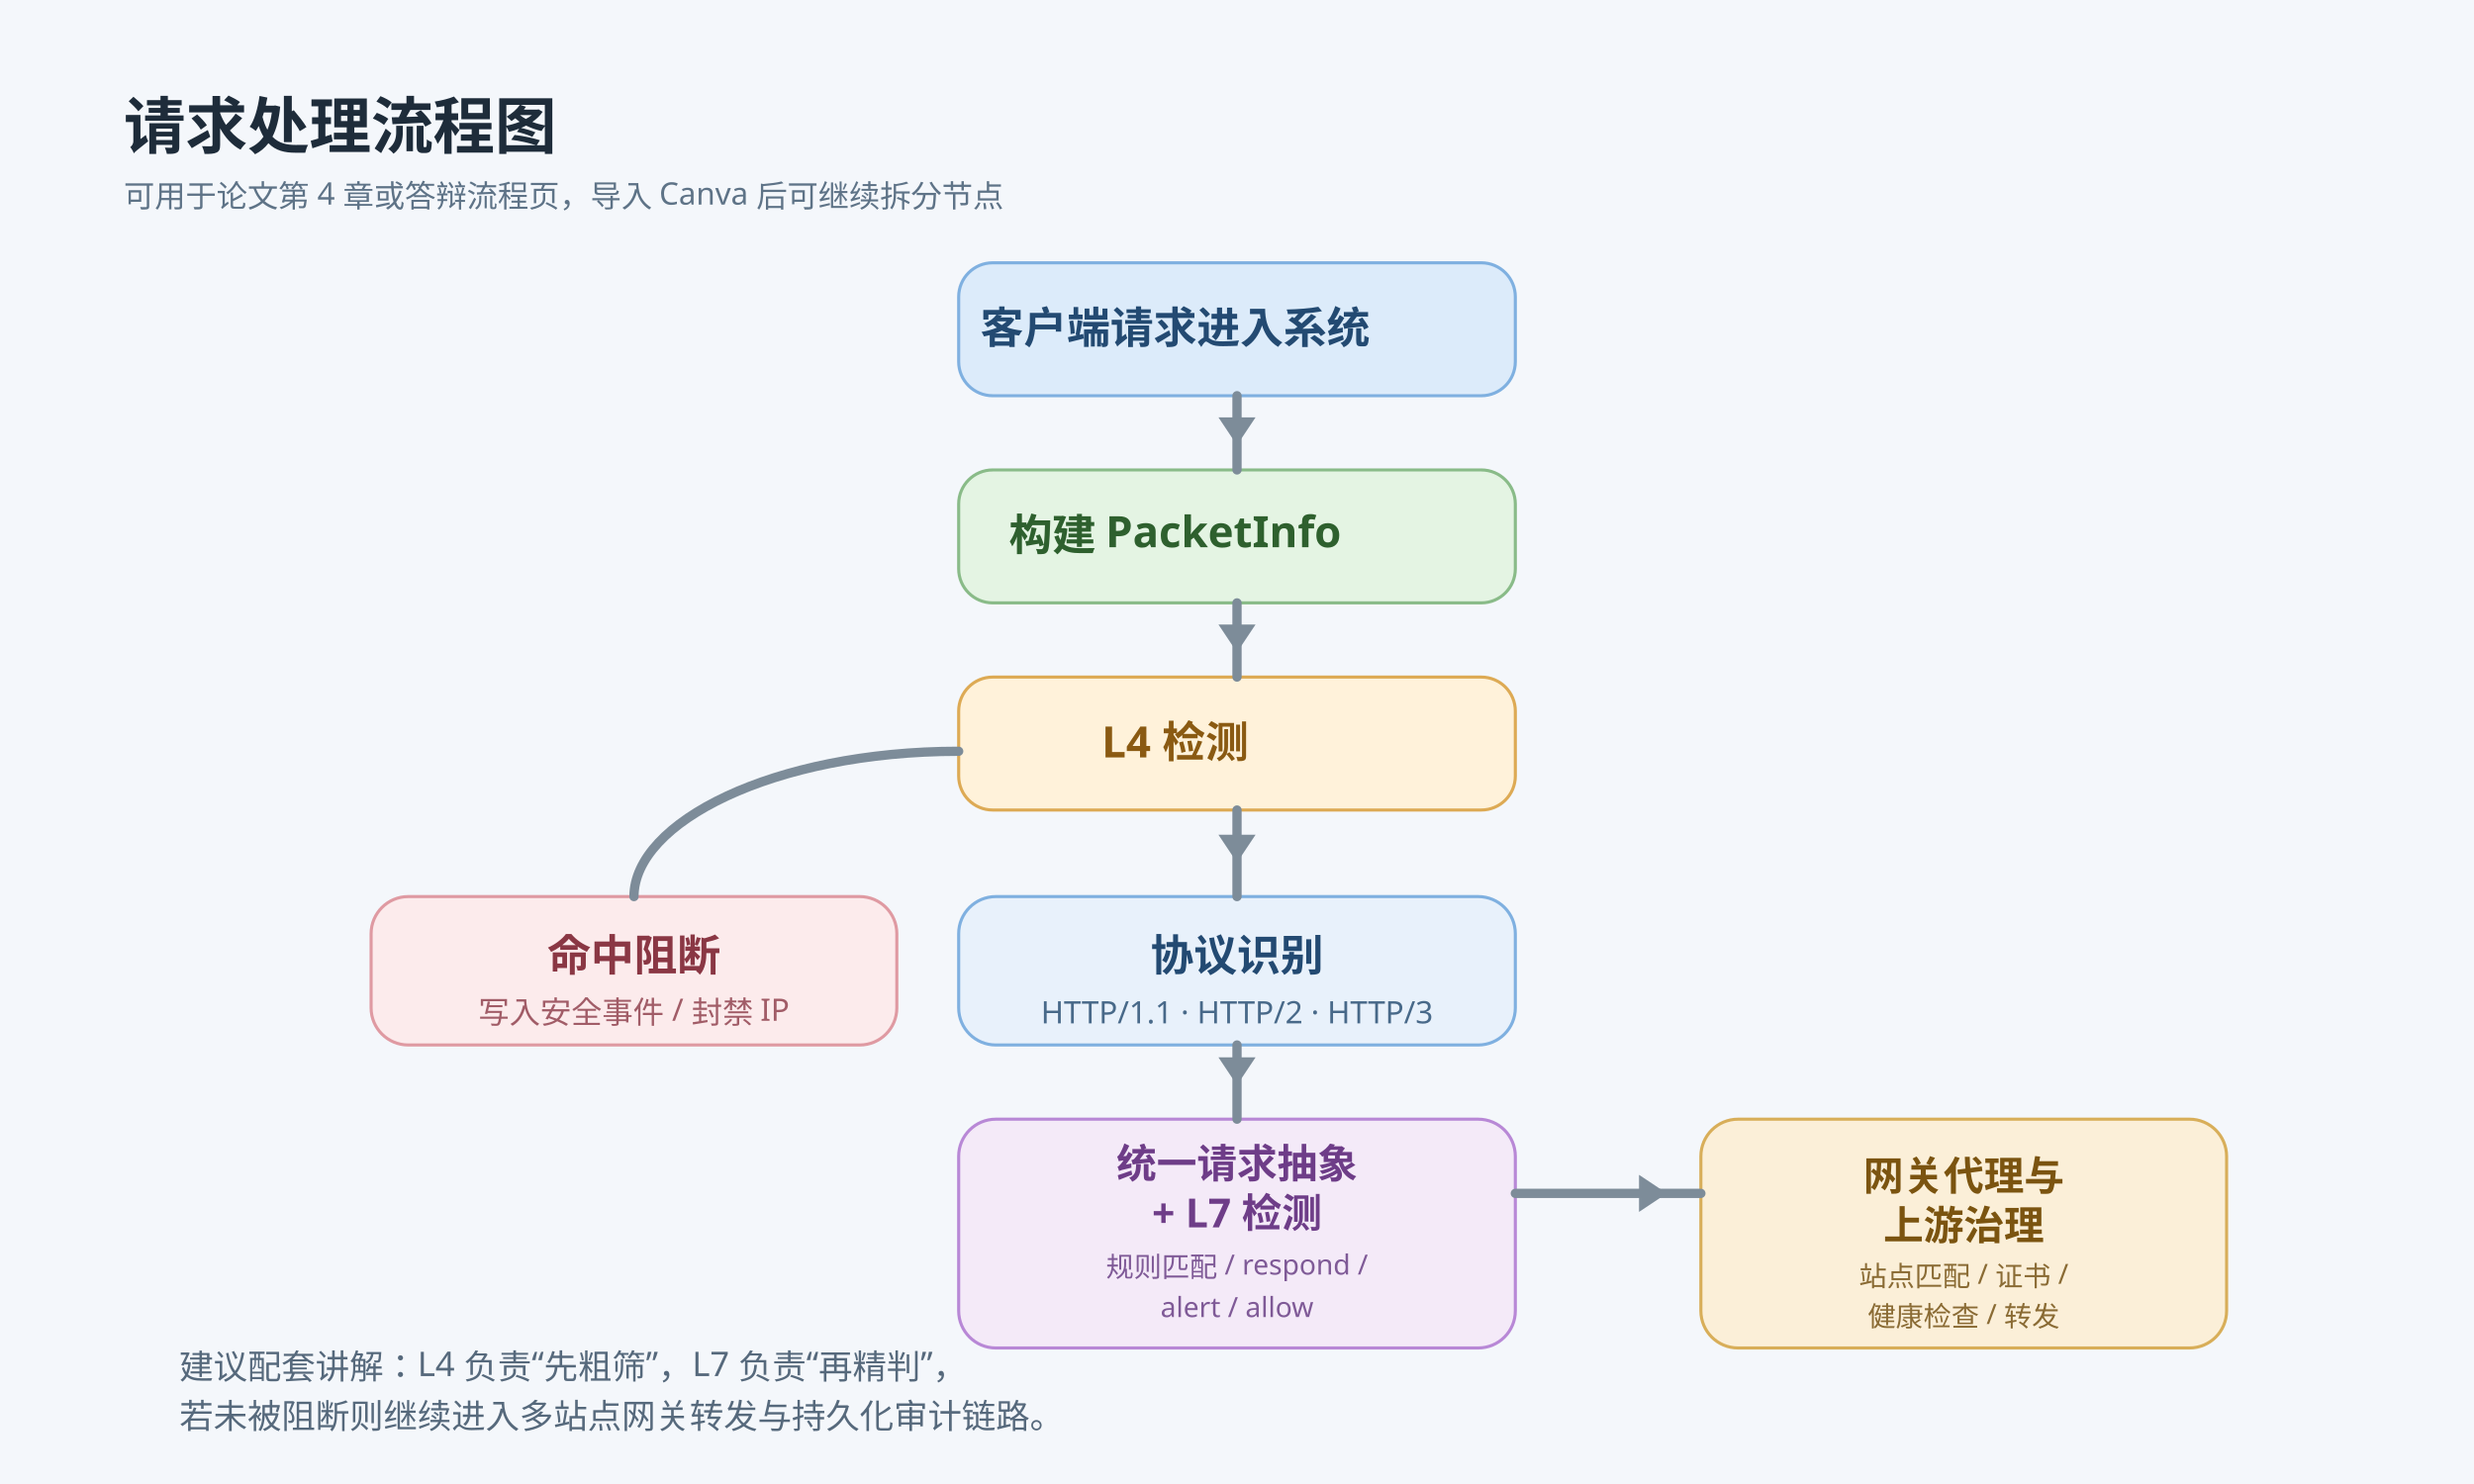
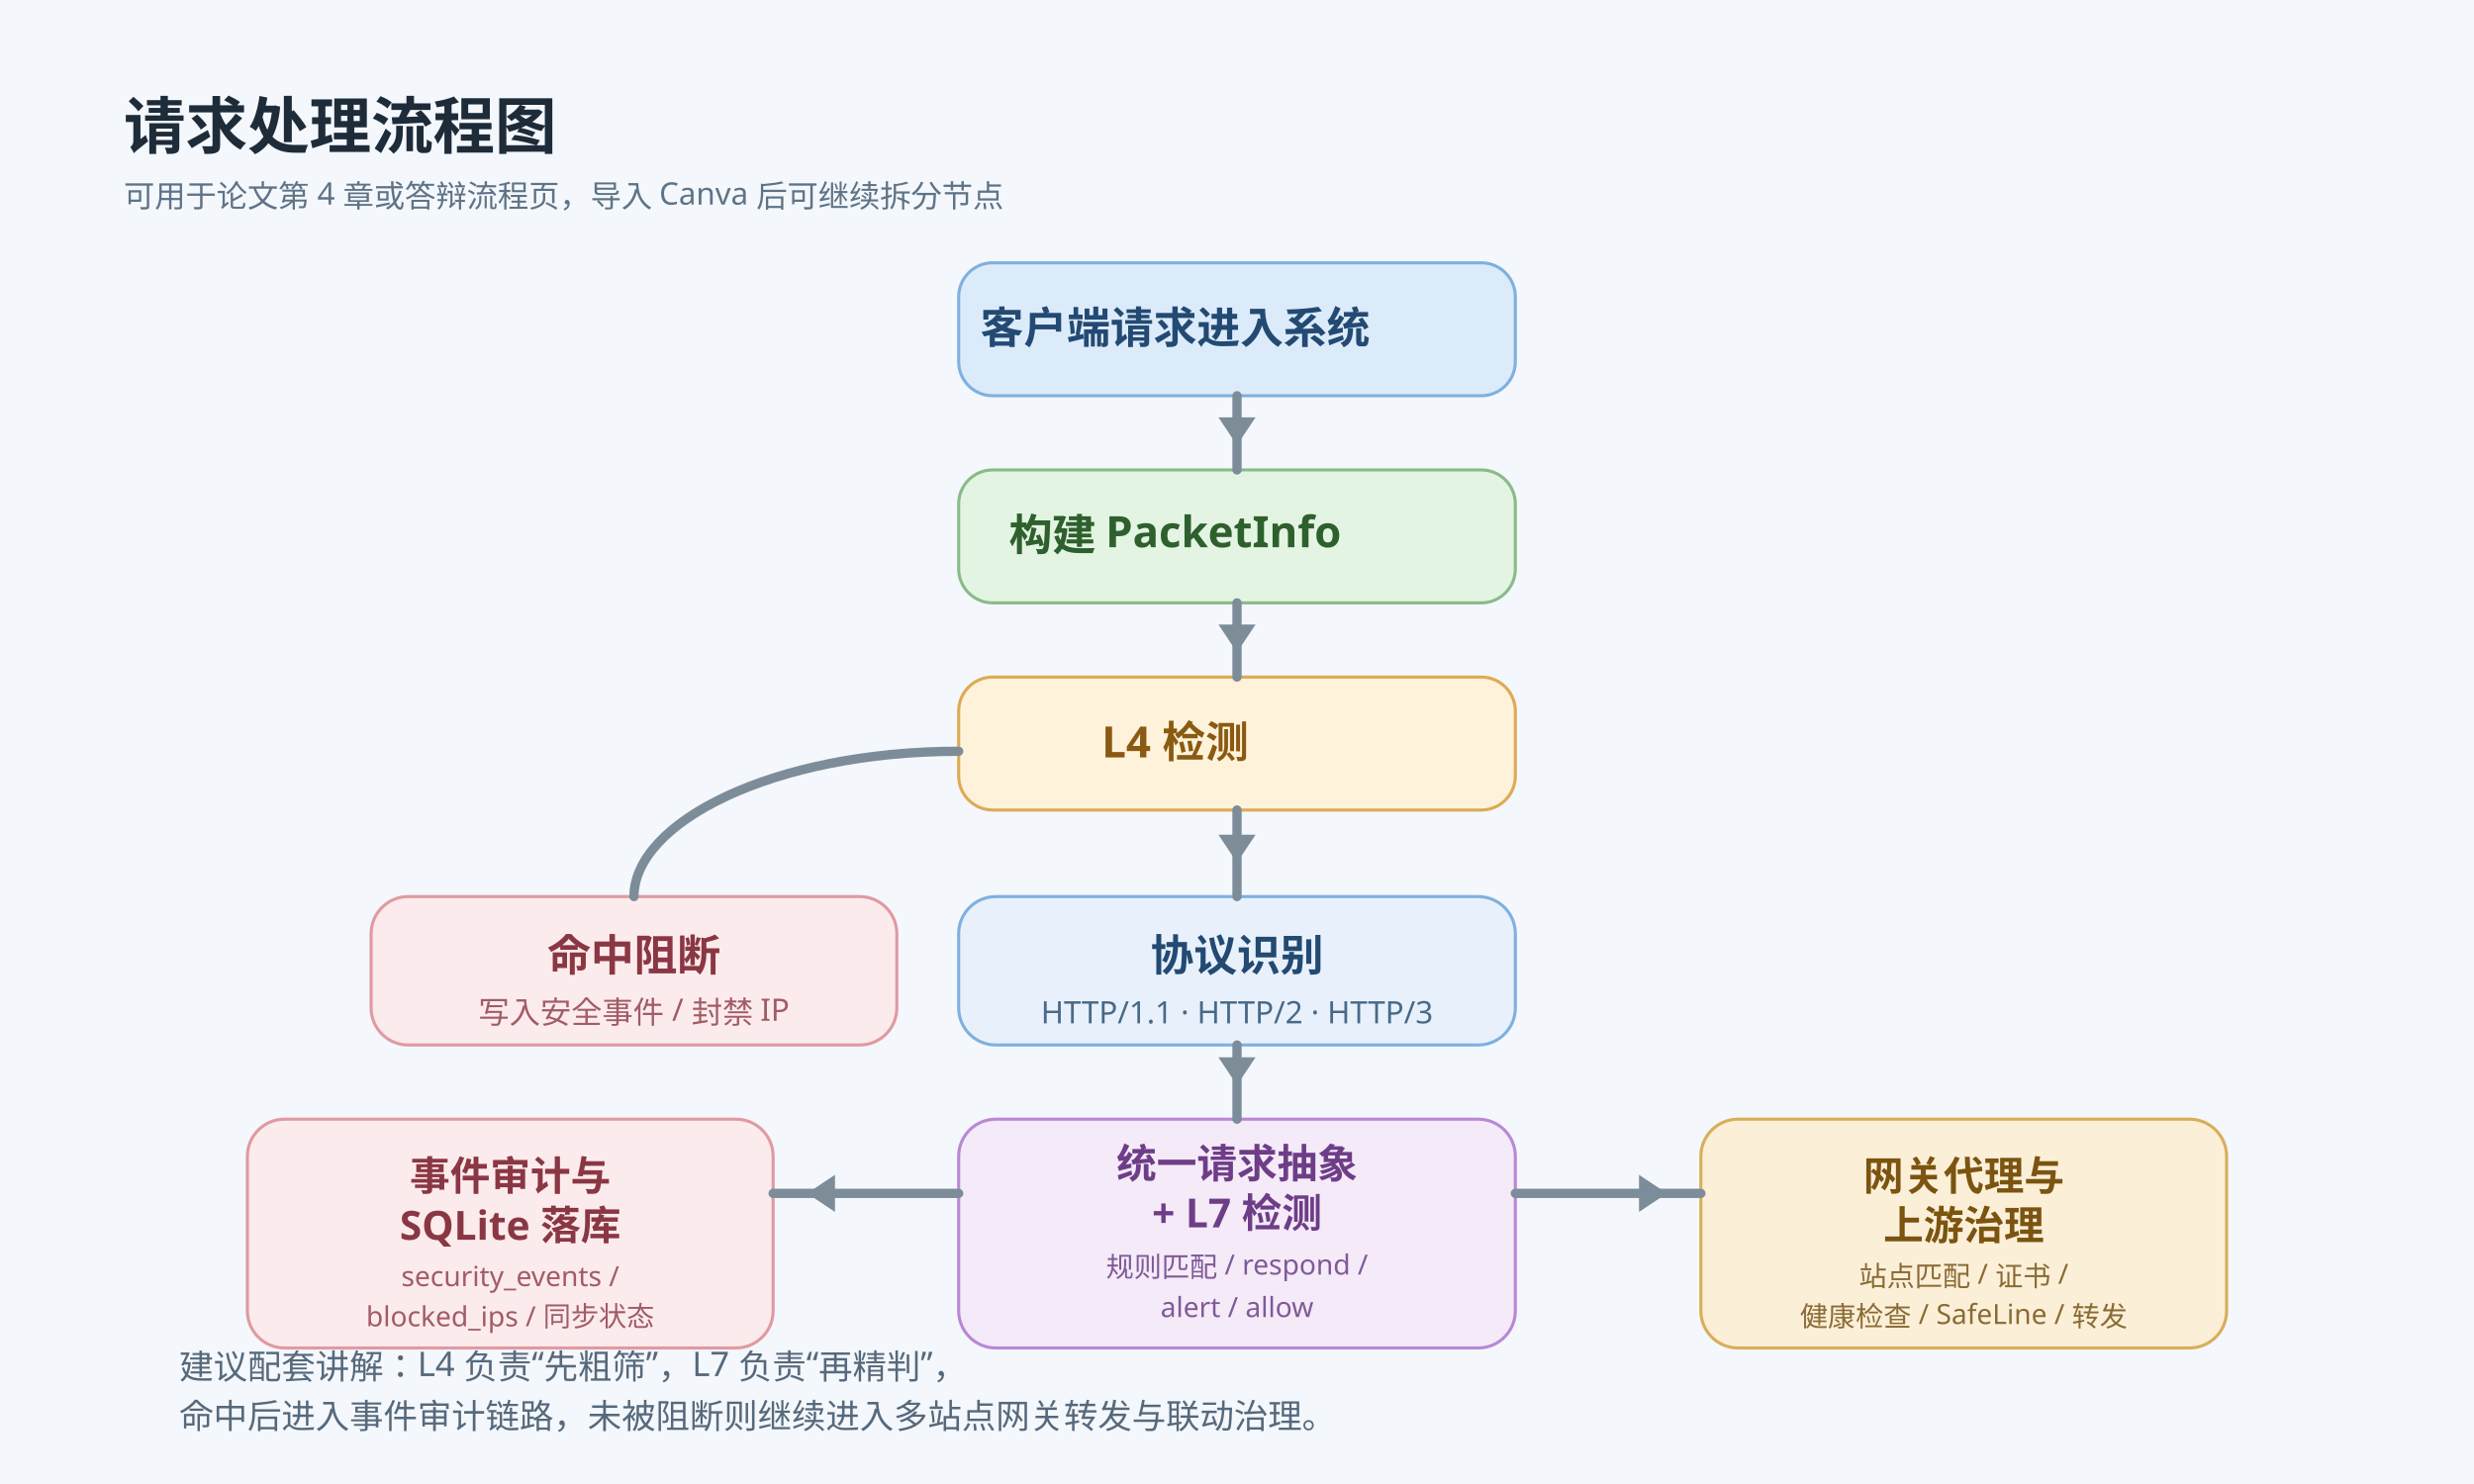
<svg xmlns="http://www.w3.org/2000/svg" width="1600" height="960" viewBox="0 0 1600 960" fill="none">
  <rect width="1600" height="960" fill="#F4F7FB" />
  <text x="80" y="96" fill="#1E2C3A" font-family="PingFang SC, Microsoft YaHei, sans-serif" font-size="40" font-weight="700">请求处理流程图</text>
  <text x="80" y="134" fill="#5E7387" font-family="PingFang SC, Microsoft YaHei, sans-serif" font-size="20">可用于论文第 4 章或答辩流程页，导入 Canva 后可继续拆分节点</text>
  <g font-family="PingFang SC, Microsoft YaHei, sans-serif">
    <rect x="620" y="170" width="360" height="86" rx="22" fill="#DCEBFA" stroke="#7FB0E0" stroke-width="2" />
    <text x="760" y="222" text-anchor="middle" fill="#234A72" font-size="28" font-weight="700">客户端请求进入系统</text>
    <rect x="620" y="304" width="360" height="86" rx="22" fill="#E4F4E3" stroke="#89BB88" stroke-width="2" />
    <text x="760" y="356" text-anchor="middle" fill="#2E602E" font-size="28" font-weight="700">构建 PacketInfo</text>
    <rect x="620" y="438" width="360" height="86" rx="22" fill="#FFF2DA" stroke="#DDAA54" stroke-width="2" />
    <text x="760" y="490" text-anchor="middle" fill="#8A5A12" font-size="28" font-weight="700">L4 检测</text>
    <rect x="240" y="580" width="340" height="96" rx="24" fill="#FCEBEC" stroke="#DF9AA2" stroke-width="2" />
    <text x="410" y="628" text-anchor="middle" fill="#8A3744" font-size="28" font-weight="700">命中阻断</text>
    <text x="410" y="662" text-anchor="middle" fill="#A15C67" font-size="20">写入安全事件 / 封禁 IP</text>
    <rect x="620" y="580" width="360" height="96" rx="24" fill="#E8F1FB" stroke="#7FB0E0" stroke-width="2" />
    <text x="800" y="628" text-anchor="middle" fill="#234A72" font-size="28" font-weight="700">协议识别</text>
    <text x="800" y="662" text-anchor="middle" fill="#486989" font-size="20">HTTP/1.1 · HTTP/2 · HTTP/3</text>
    <rect x="620" y="724" width="360" height="148" rx="24" fill="#F4EAF8" stroke="#B888D6" stroke-width="2" />
    <text x="800" y="762" text-anchor="middle" fill="#6E3D88" font-size="26" font-weight="700">统一请求抽象</text>
    <text x="800" y="794" text-anchor="middle" fill="#6E3D88" font-size="26" font-weight="700">+ L7 检测</text>
    <text x="800" y="826" text-anchor="middle" fill="#7F5A97" font-size="18">规则匹配 / respond /</text>
    <text x="800" y="852" text-anchor="middle" fill="#7F5A97" font-size="18">alert / allow</text>
+     <rect x="160" y="724" width="340" height="148" rx="24" fill="#FCEBEC" stroke="#DF9AA2" stroke-width="2" />
+     <text x="330" y="770" text-anchor="middle" fill="#8A3744" font-size="26" font-weight="700">事件审计与</text>
+     <text x="330" y="802" text-anchor="middle" fill="#8A3744" font-size="26" font-weight="700">SQLite 落库</text>
+     <text x="330" y="832" text-anchor="middle" fill="#A15C67" font-size="18">security_events /</text>
+     <text x="330" y="858" text-anchor="middle" fill="#A15C67" font-size="18">blocked_ips / 同步状态</text>
    <rect x="1100" y="724" width="340" height="148" rx="24" fill="#FBEFD8" stroke="#D8AE59" stroke-width="2" />
    <text x="1270" y="770" text-anchor="middle" fill="#7B5410" font-size="26" font-weight="700">网关代理与</text>
    <text x="1270" y="802" text-anchor="middle" fill="#7B5410" font-size="26" font-weight="700">上游治理</text>
    <text x="1270" y="832" text-anchor="middle" fill="#8A6B34" font-size="18">站点匹配 / 证书 /</text>
-     <text x="1270" y="858" text-anchor="middle" fill="#8A6B34" font-size="18">健康检查 / 转发</text>
+     <text x="1270" y="858" text-anchor="middle" fill="#8A6B34" font-size="18">健康检查 / SafeLine / 转发</text>
  </g>
  <path d="M800 256V304" stroke="#7D8C99" stroke-width="6" stroke-linecap="round" />
  <path d="M800 390V438" stroke="#7D8C99" stroke-width="6" stroke-linecap="round" />
  <path d="M800 524V580" stroke="#7D8C99" stroke-width="6" stroke-linecap="round" />
  <path d="M800 676V724" stroke="#7D8C99" stroke-width="6" stroke-linecap="round" />
+   <path d="M620 772H500" stroke="#7D8C99" stroke-width="6" stroke-linecap="round" />
  <path d="M980 772H1100" stroke="#7D8C99" stroke-width="6" stroke-linecap="round" />
  <path d="M620 486C500 486 410 532 410 580" stroke="#7D8C99" stroke-width="6" stroke-linecap="round" />
  <path d="M800 288L788 270H812L800 288Z" fill="#7D8C99" />
  <path d="M800 422L788 404H812L800 422Z" fill="#7D8C99" />
  <path d="M800 558L788 540H812L800 558Z" fill="#7D8C99" />
  <path d="M800 702L788 684H812L800 702Z" fill="#7D8C99" />
+   <path d="M522 772L540 760V784L522 772Z" fill="#7D8C99" />
  <path d="M1078 772L1060 760V784L1078 772Z" fill="#7D8C99" />
  <text x="116" y="892" fill="#56697C" font-family="PingFang SC, Microsoft YaHei, sans-serif" font-size="22">建议配套讲解：L4 负责“先粗筛”，L7 负责“再精判”，</text>
-   <text x="116" y="924" fill="#56697C" font-family="PingFang SC, Microsoft YaHei, sans-serif" font-size="22">若未被阻断则继续进入多站点网关转发与持久化审计链路。</text>
+   <text x="116" y="924" fill="#56697C" font-family="PingFang SC, Microsoft YaHei, sans-serif" font-size="22">命中后进入事件审计链路，未被阻断则继续进入多站点网关转发与联动治理。</text>
</svg>
